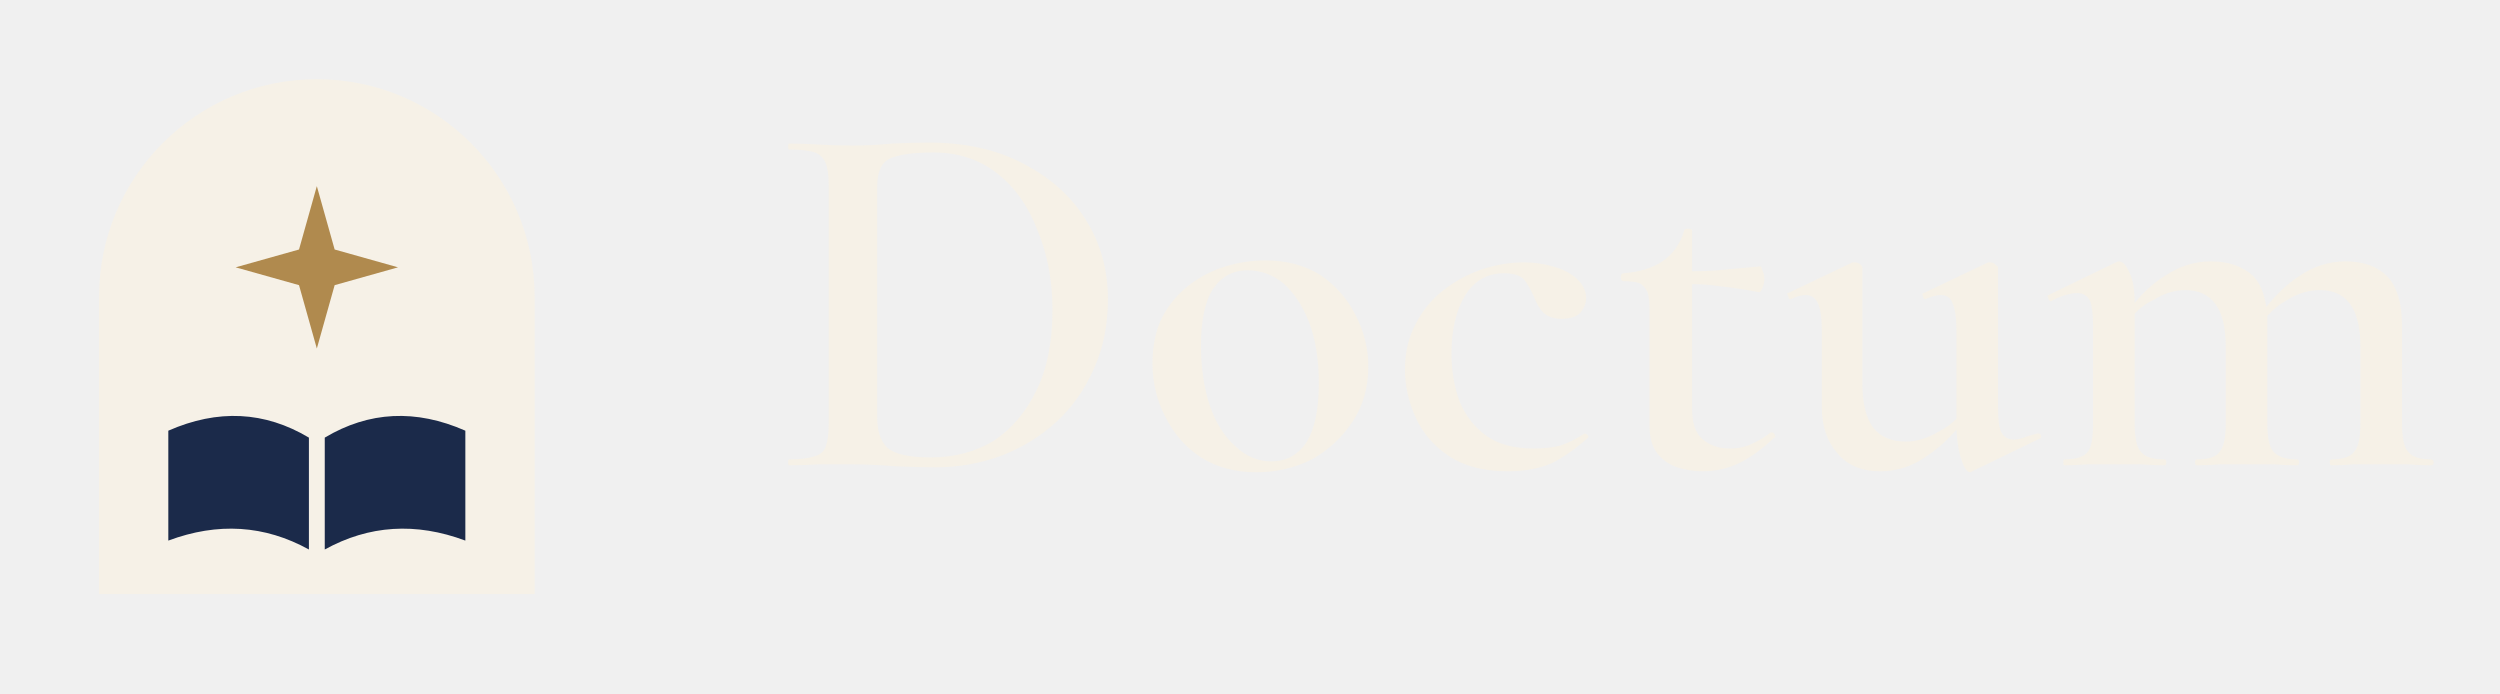
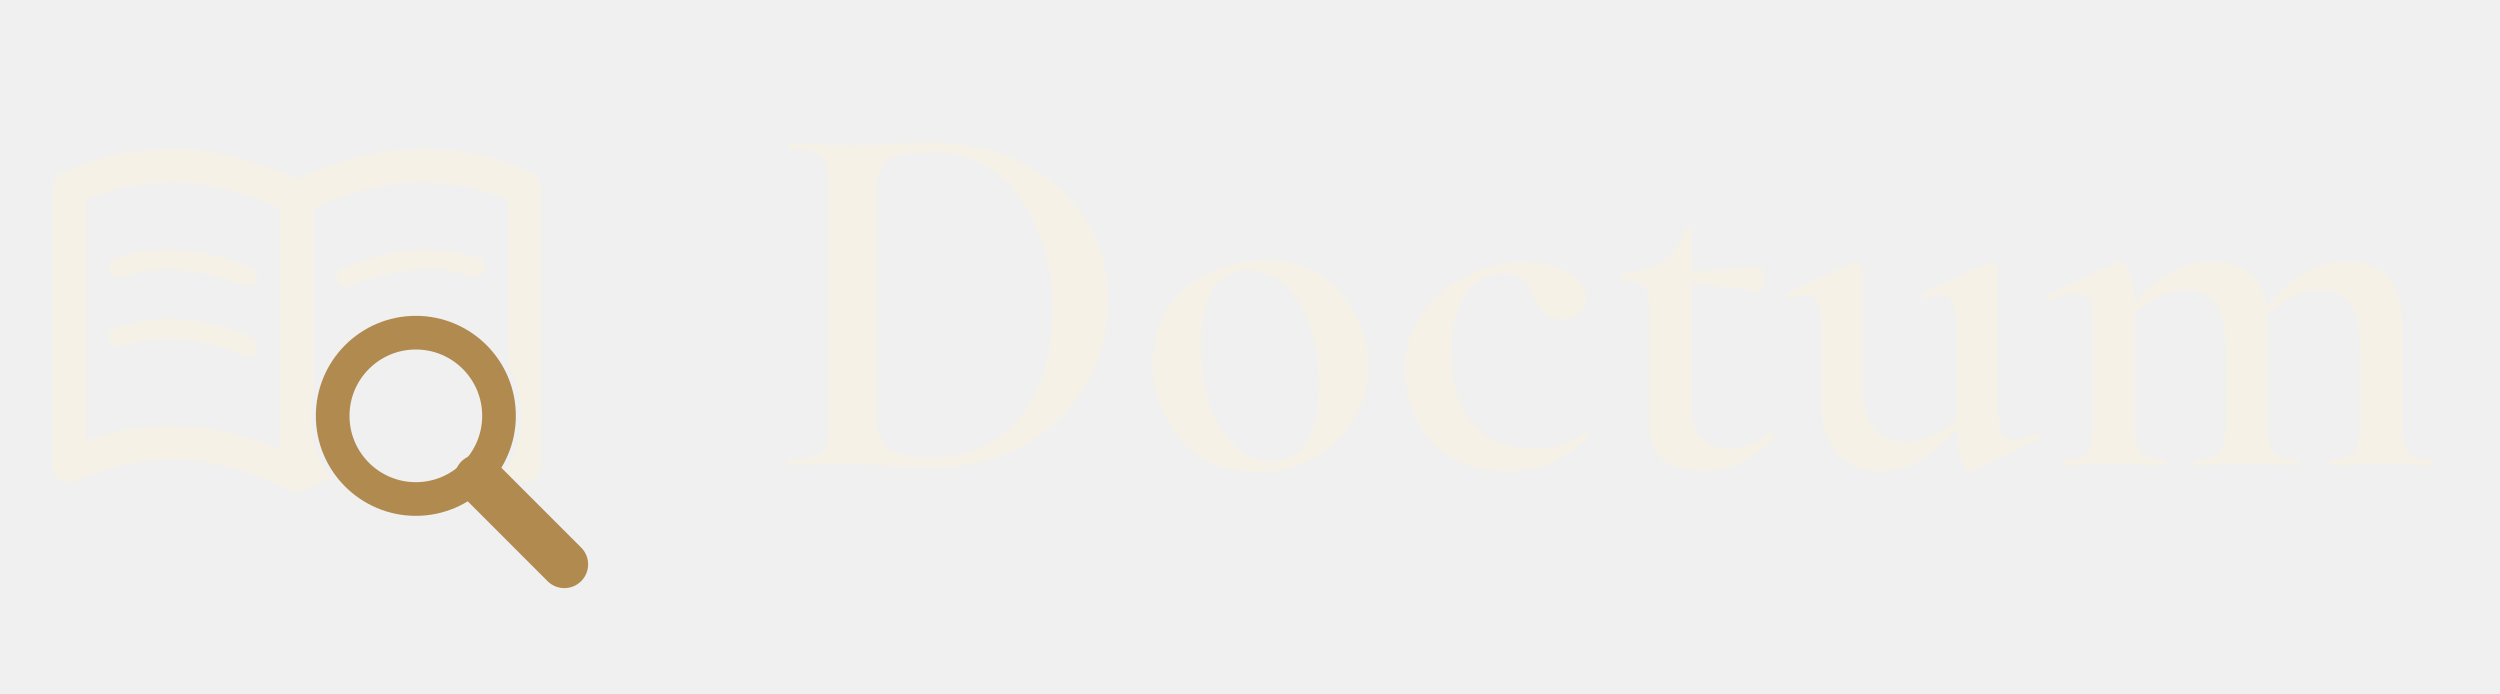
<svg xmlns="http://www.w3.org/2000/svg" viewBox="0 0 252.5 70" role="img" aria-label="Doctum">
  <g>
-     <path d="M10 60 V30 A22 22 0 0 1 54 30 V60 Z" fill="#F6F1E7" />
-     <path d="M17 43.5 Q24.5 40.2 31.2 44.2 V55.5 Q24.5 51.8 17 54.6 Z" fill="#1B2A4A" />
-     <path d="M47 43.5 Q39.5 40.2 32.8 44.2 V55.5 Q39.5 51.8 47 54.6 Z" fill="#1B2A4A" />
-     <polygon points="32,18.8 30.2,25.2 23.8,27 30.2,28.8 32,35.2 33.8,28.8 40.2,27 33.8,25.2" fill="#B08A4E" />
+     <defs>
+       <mask id="m-logo-nav-dark">
+         <rect width="64" height="64" fill="#fff" />
+         <circle cx="42" cy="42" r="10.6" fill="#000" />
+       </mask>
+     </defs>
+     <g mask="url(#m-logo-nav-dark)" fill="none" stroke="#F6F1E7" stroke-width="3.4" stroke-linejoin="round" stroke-linecap="round">
+       <path d="M7 19 Q18 14 30 20 Q42 14 53 19 V47 Q42 42 30 48 Q18 42 7 47 Z" />
+       <path d="M30 20 V48" />
+       <path d="M12 27 Q18 25 25 28 M12 34 Q18 32 25 35 M35 28 Q42 25 48 27" stroke-width="2" />
+     </g>
+     <circle cx="42" cy="42" r="8.4" fill="none" stroke="#B08A4E" stroke-width="3.4" />
+     <path d="M48.3 48.3 L57 57" stroke="#B08A4E" stroke-width="4.8" stroke-linecap="round" />
  </g>
  <path d="M94.5 47.2Q92.9 47.2 90.5 47.1Q88.1 46.9 86.2 46.9Q84.3 46.9 82.6 46.9Q81 47.0 79.7 47.0Q79.6 47.0 79.6 46.7Q79.6 46.4 79.7 46.4Q81.3 46.4 82.2 46.1Q83.1 45.9 83.4 45.1Q83.7 44.3 83.7 42.8V18.7Q83.7 17.2 83.4 16.5Q83.1 15.7 82.3 15.4Q81.4 15.1 79.7 15.1Q79.6 15.1 79.6 14.8Q79.6 14.5 79.7 14.5Q81.1 14.5 82.7 14.6Q84.3 14.7 86.2 14.7Q88 14.7 90.1 14.5Q92.3 14.4 93.8 14.4Q99.3 14.4 103.3 16.5Q107.4 18.6 109.6 22.1Q111.9 25.7 111.9 30.2Q111.9 34.1 110.5 37.2Q109.1 40.4 106.7 42.6Q104.3 44.8 101.2 46Q98 47.2 94.5 47.2ZM94 46.2Q97.6 46.2 100.4 44.5Q103.1 42.7 104.7 39.4Q106.3 36.1 106.3 31.3Q106.3 26.9 104.8 23.3Q103.4 19.6 100.7 17.5Q98 15.4 94.3 15.4Q91.3 15.4 89.9 16Q88.6 16.6 88.6 18.8V42.2Q88.6 44.2 89.6 45.2Q90.7 46.2 94 46.2Z M126.9 47.7Q123.7 47.7 121.3 46.2Q119 44.7 117.7 42.1Q116.4 39.6 116.4 36.7Q116.4 34.0 117.4 32Q118.5 30 120.1 28.8Q121.8 27.5 123.8 26.9Q125.8 26.3 127.8 26.3Q131 26.3 133.4 27.8Q135.7 29.4 136.9 31.8Q138.2 34.3 138.2 37Q138.2 40.2 136.6 42.6Q135 45 132.5 46.4Q129.9 47.7 126.9 47.7ZM128.4 46.6Q130.7 46.6 132 44.6Q133.2 42.6 133.2 38.7Q133.2 35.1 132.2 32.5Q131.2 30 129.6 28.6Q128 27.3 126 27.3Q123.8 27.3 122.5 29.2Q121.3 31.1 121.3 34.9Q121.3 38.3 122.2 41Q123.1 43.6 124.8 45.1Q126.4 46.6 128.4 46.6Z M152.3 47.6Q148.7 47.6 146.4 46.1Q144.1 44.6 143 42.2Q141.9 39.8 141.9 37.3Q141.9 34.7 143 32.7Q144 30.7 145.8 29.3Q147.6 27.9 149.7 27.2Q151.8 26.5 153.9 26.5Q155.4 26.5 156.8 26.9Q158.3 27.3 159.2 28.1Q160.2 29 160.2 30.1Q160.2 30.9 159.6 31.6Q159 32.2 157.7 32.2Q156.6 32.2 155.9 31.6Q155.3 31 154.9 29.9Q154.4 28.8 153.9 28.2Q153.3 27.6 151.9 27.6Q149.4 27.6 148 29.8Q146.6 32.1 146.6 35.7Q146.6 38.3 147.4 40.5Q148.3 42.7 150.1 44Q151.9 45.3 154.9 45.3Q156.4 45.3 157.6 45Q158.8 44.6 160 43.8Q160 43.8 160.1 43.8Q160.2 43.8 160.3 43.9Q160.5 44.1 160.4 44.2Q158.5 45.9 156.7 46.8Q154.8 47.6 152.3 47.6Z M171.9 47.6Q170.7 47.6 169.4 47.2Q168.2 46.8 167.4 45.8Q166.6 44.8 166.6 43V31.2Q166.6 30.1 166.4 29.5Q166.1 28.9 165.6 28.6Q165 28.4 164 28.4Q163.7 28.4 163.7 28Q163.7 27.6 164 27.6Q166.4 27.4 167.9 26.4Q169.5 25.3 170.1 23.3Q170.1 23.1 170.5 23.1Q170.9 23.1 170.9 23.3V27.4Q172.2 27.4 173.5 27.3Q175.5 27.1 177.8 26.9Q177.9 26.9 178 27.3Q178.2 27.7 178.2 28.2Q178.2 28.6 178 29.1Q177.8 29.6 177.6 29.5Q175.5 29.1 173.6 28.9Q172.3 28.7 170.9 28.7V41.3Q170.9 43.4 171.9 44.3Q173 45.3 174.7 45.3Q176 45.3 177 44.8Q178.1 44.3 178.8 43.7Q179 43.6 179.2 43.8Q179.3 44 179.3 44.1Q179.3 44.2 179.2 44.2Q177.3 46 175.6 46.8Q173.9 47.6 171.9 47.6Z M189.9 47.6Q187.1 47.6 185.6 45.8Q184 44 184 41.1V33.3Q184 31.5 183.6 30.6Q183.2 29.8 182.4 29.8Q181.7 29.8 180.9 30.2Q180.7 30.3 180.6 29.9Q180.5 29.7 180.5 29.6Q180.5 29.6 180.6 29.6L187.1 26.5Q187.3 26.5 187.4 26.5Q187.6 26.5 187.9 26.7Q188.1 26.9 188.1 27V38.8Q188.1 41.7 189.2 43.2Q190.3 44.6 192.5 44.6Q194.1 44.6 195.8 43.6Q196.8 43.1 197.6 42.3V33.3Q197.6 31.5 197.2 30.6Q196.9 29.8 196 29.8Q195.4 29.8 194.5 30.2Q194.3 30.3 194.2 29.9Q194.1 29.6 194.3 29.6L200.8 26.5Q200.9 26.5 201 26.5Q201.3 26.5 201.5 26.7Q201.8 26.9 201.8 27V41.1Q201.8 42.9 202.1 43.6Q202.5 44.4 203.4 44.4Q203.8 44.4 204.4 44.2Q204.9 44 205.7 43.8Q205.9 43.7 206.1 43.9Q206.2 44.1 206.1 44.2Q206.1 44.3 206 44.3L199.2 47.6Q199.1 47.7 199 47.7Q198.5 47.7 198.1 46.4Q197.7 45.3 197.6 43.4Q196.2 45 194.7 46Q192.5 47.6 189.9 47.6Z M235.5 47.0Q235.3 47.0 235.3 46.7Q235.3 46.4 235.5 46.4Q237.2 46.4 237.8 45.6Q238.4 44.9 238.4 42.8V35Q238.4 29.3 234.3 29.3Q232.6 29.3 231 30.3Q229.9 30.9 229 31.9Q229 32.1 229 32.3V42.8Q229 44.9 229.6 45.6Q230.3 46.4 232 46.4Q232.2 46.4 232.2 46.7Q232.2 47.0 232 47.0Q231 47.0 229.7 46.9Q228.4 46.9 226.9 46.9Q225.5 46.9 224.2 46.9Q222.9 47.0 221.9 47.0Q221.7 47.0 221.7 46.7Q221.7 46.4 221.9 46.4Q223.7 46.4 224.2 45.6Q224.8 44.9 224.8 42.8V35Q224.8 29.3 220.7 29.3Q219.1 29.3 217.5 30.3Q216.4 30.8 215.6 31.7V42.8Q215.6 44.9 216.2 45.6Q216.8 46.4 218.6 46.4Q218.8 46.4 218.8 46.7Q218.8 47.0 218.6 47.0Q217.6 47.0 216.3 46.9Q215 46.9 213.6 46.9Q212.2 46.9 210.8 46.9Q209.5 47.0 208.5 47.0Q208.4 47.0 208.4 46.7Q208.4 46.4 208.5 46.4Q210.3 46.4 210.9 45.6Q211.4 44.9 211.4 42.8V32.9Q211.4 31.2 211.1 30.4Q210.7 29.6 209.8 29.6Q209.3 29.6 208.6 29.8Q207.9 30 207.2 30.4Q207 30.5 206.9 30.2Q206.8 29.9 206.8 29.9Q206.8 29.8 206.9 29.8L213.7 26.5Q213.9 26.4 214 26.4Q214.6 26.4 215.1 27.6Q215.6 28.6 215.6 30.6Q217 28.9 218.6 27.9Q220.8 26.4 223.3 26.4Q226 26.4 227.6 27.9Q228.6 29 228.9 31Q230.5 29 232.2 27.9Q234.4 26.4 236.9 26.4Q239.6 26.4 241.1 27.9Q242.6 29.5 242.6 32.8V42.8Q242.6 44.9 243.2 45.6Q243.8 46.4 245.5 46.4Q245.8 46.4 245.8 46.7Q245.8 47.0 245.5 47.0Q244.6 47.0 243.3 46.9Q242 46.9 240.5 46.9Q239 46.9 237.7 46.9Q236.4 47.0 235.5 47.0Z" fill="#F6F1E7" />
</svg>
